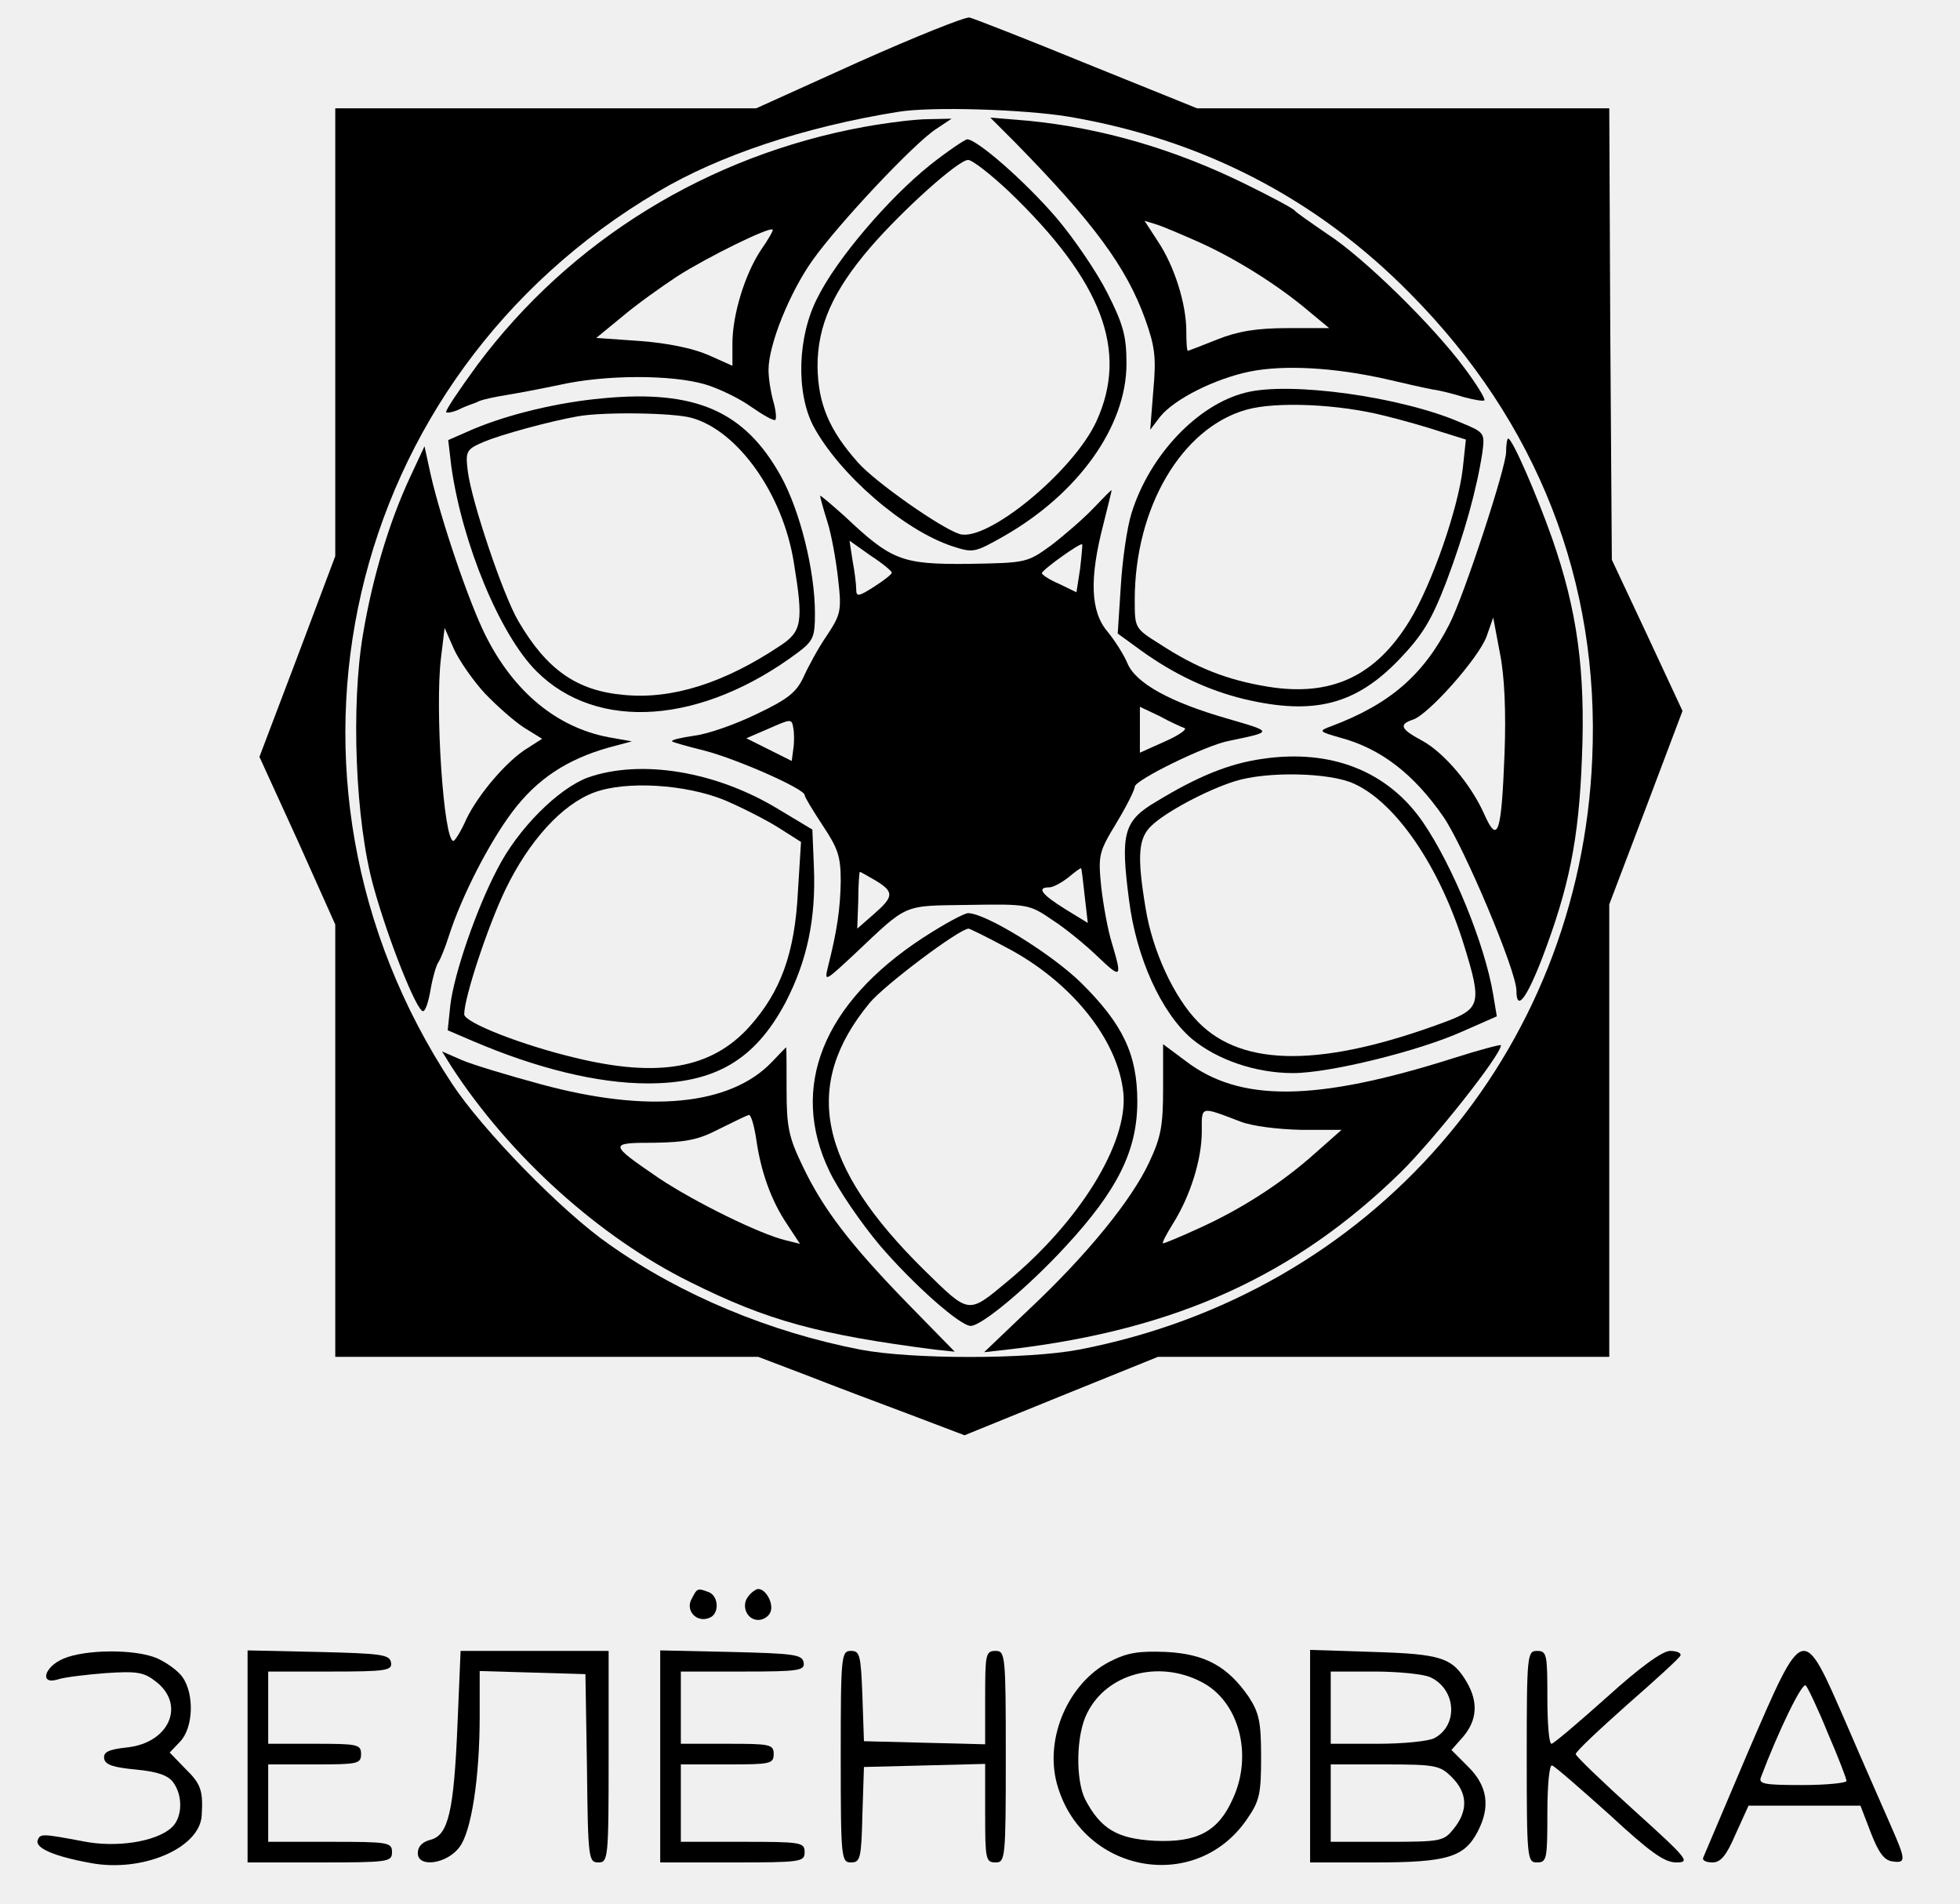
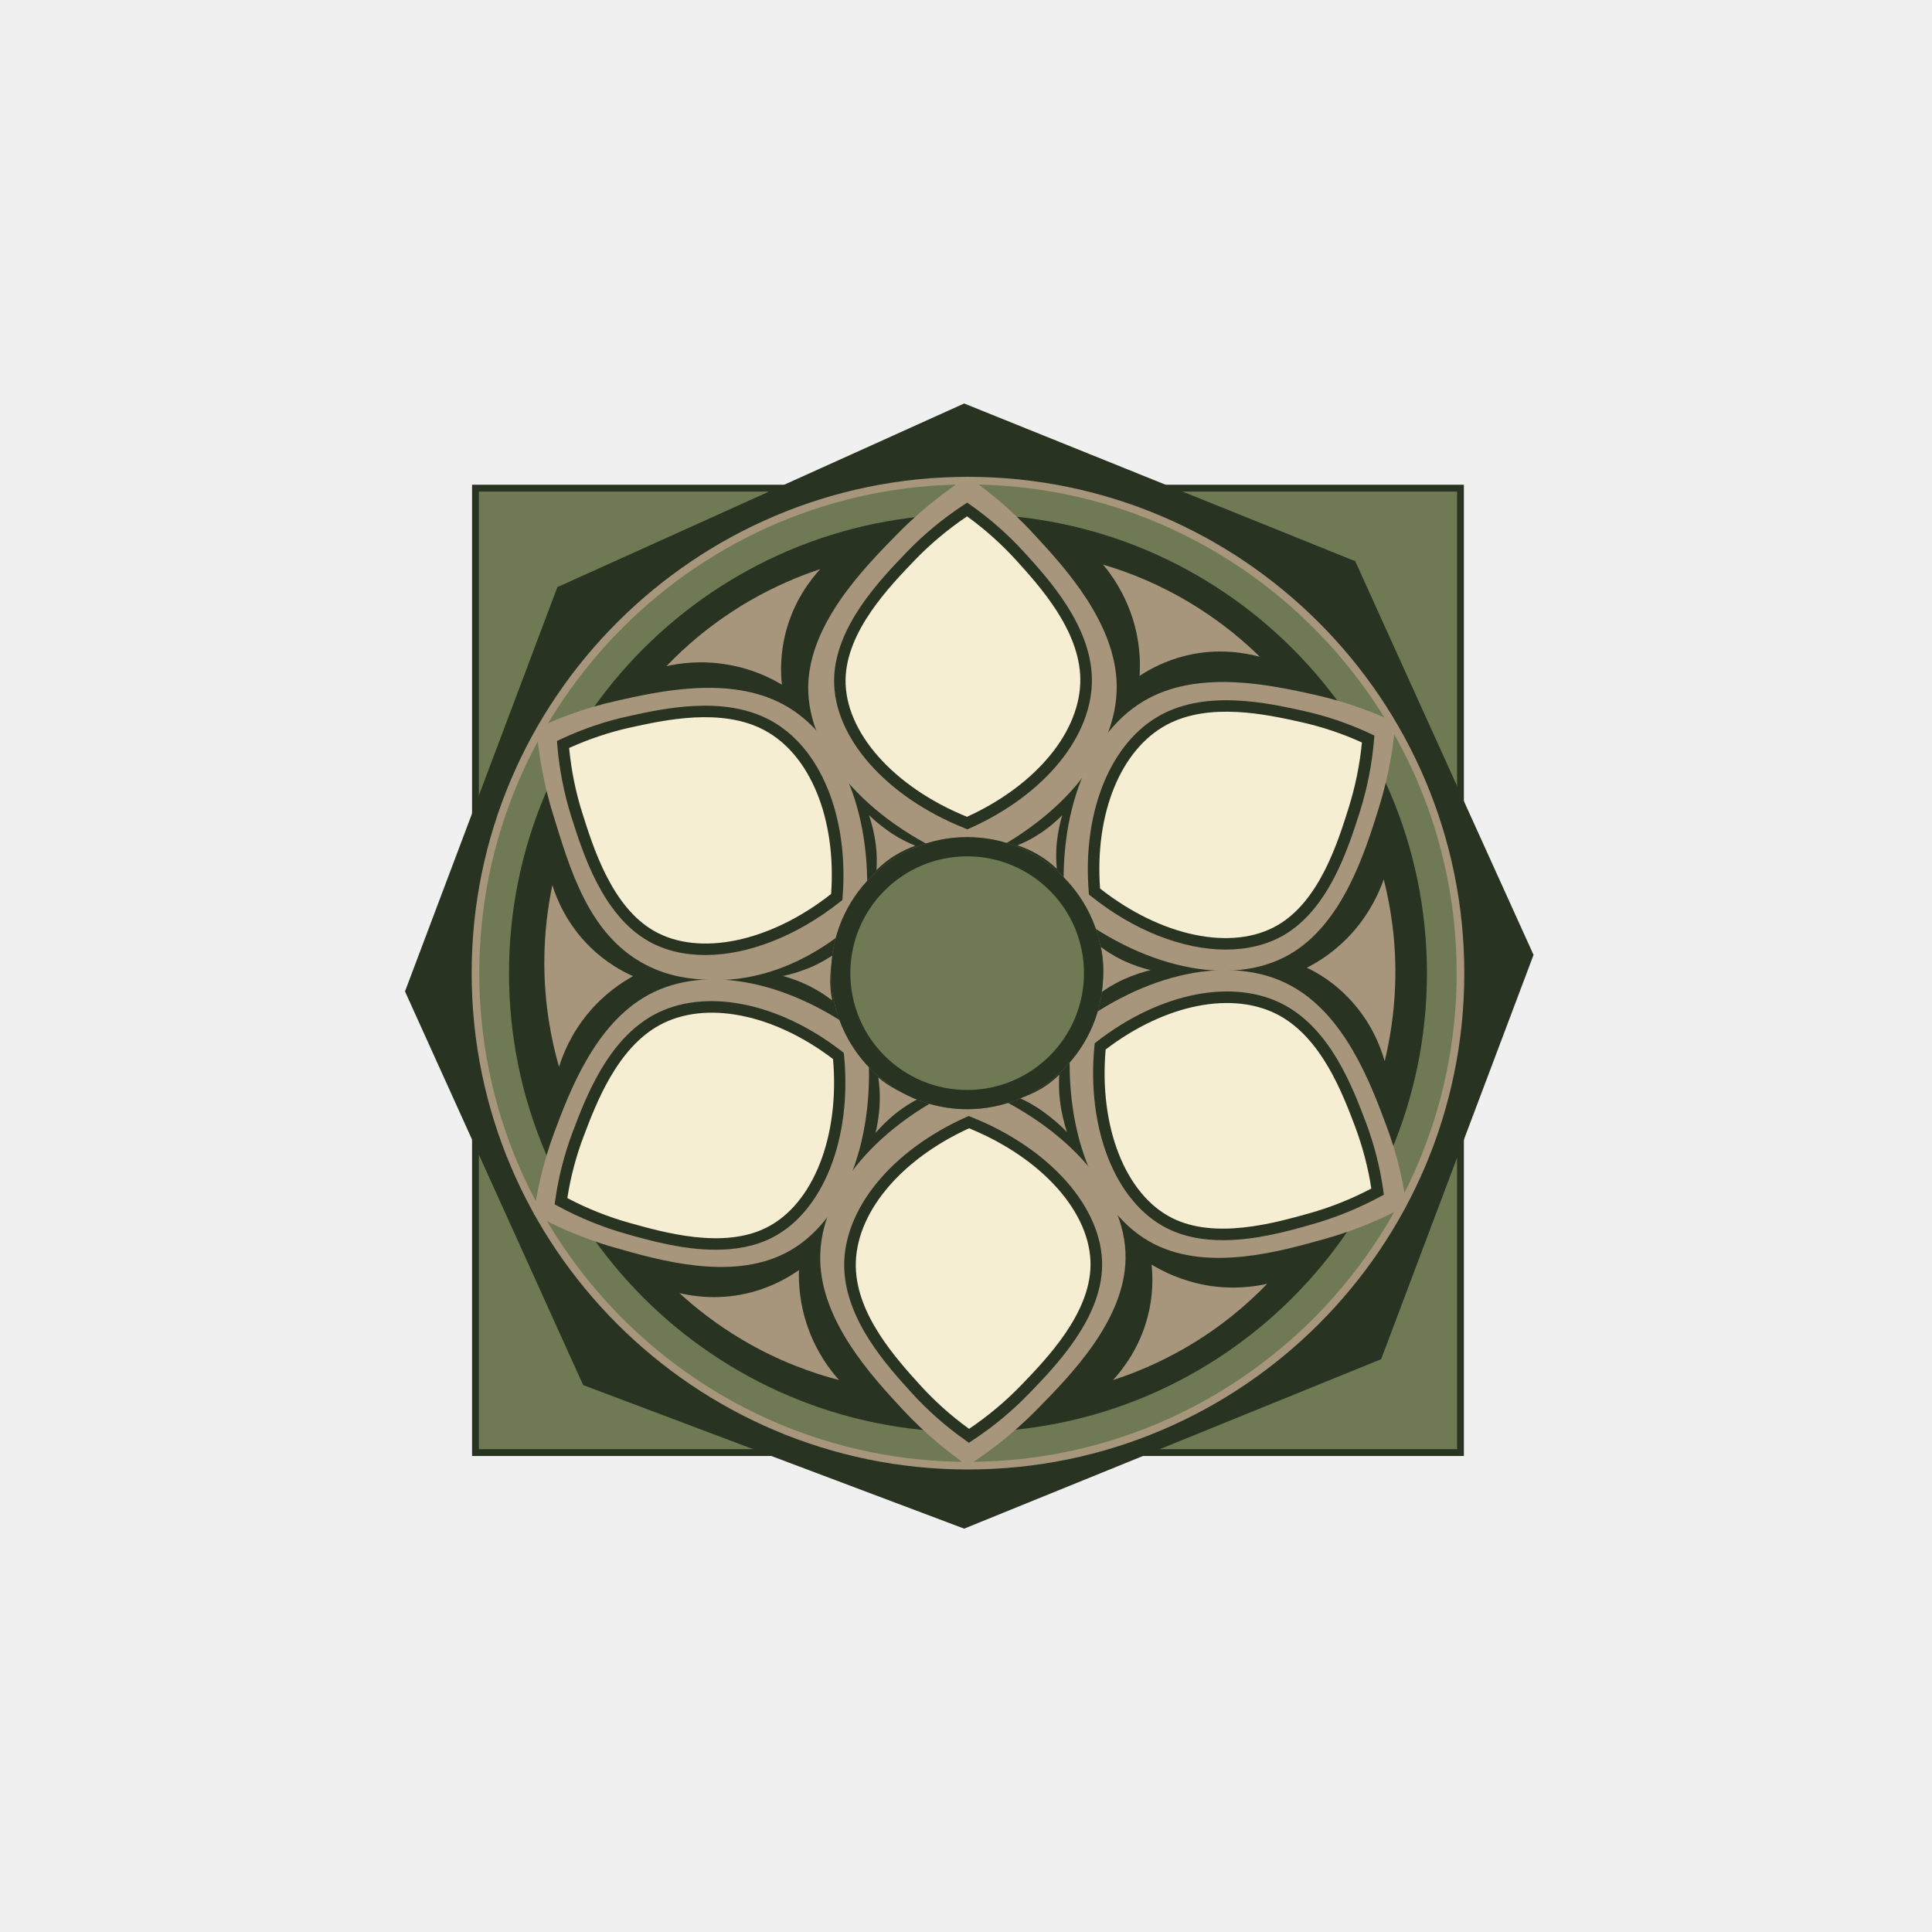
- <svg xmlns="http://www.w3.org/2000/svg" version="1.0" width="380pt" height="369pt" viewBox="0 0 380 369" preserveAspectRatio="xMidYMid meet">
-   <g transform="translate(0,369) scale(0.1,-0.1)" fill="#000000" stroke="none">
-     <path d="M1665 3570 l-199 -90 -408 0 -408 0 0 -434 0 -434 -73 -194 -74 -195 74 -162 73 -163 0 -419 0 -419 410 0 410 0 92 -35 c51 -20 141 -54 200 -76 l108 -41 187 76 188 76 438 0 437 0 0 439 0 438 71 187 71 188 -68 146 -69 147 -3 438 -2 437 -400 0 -399 0 -213 86 c-117 48 -220 88 -228 90 -8 2 -105 -37 -215 -86z m406 -106 c260 -44 482 -159 663 -343 247 -249 368 -559 353 -901 -24 -573 -428 -1037 -995 -1146 -100 -19 -324 -19 -424 0 -175 34 -347 105 -487 204 -91 63 -246 222 -305 312 -390 592 -211 1368 399 1728 119 71 285 126 465 155 64 11 245 5 331 -9z" />
-     <path d="M1675 3444 c-301 -55 -569 -219 -750 -462 -35 -48 -62 -88 -60 -91 2 -2 12 0 22 4 10 5 20 9 23 10 3 1 12 4 20 8 8 3 31 8 50 11 19 3 67 12 105 20 89 20 217 20 282 1 27 -8 68 -28 90 -44 23 -16 43 -27 46 -25 3 3 1 20 -4 37 -5 18 -9 44 -9 60 0 49 41 150 85 212 51 72 198 228 240 255 l30 20 -45 -1 c-25 0 -81 -7 -125 -15z m-200 -239 c-31 -47 -55 -125 -55 -181 l0 -43 -47 21 c-30 13 -79 23 -132 27 l-85 6 50 41 c27 23 76 58 108 79 58 37 178 96 184 90 2 -1 -9 -20 -23 -40z" />
-     <path d="M1968 3414 c152 -155 216 -242 252 -342 19 -53 22 -74 16 -139 l-6 -76 19 25 c27 34 106 74 175 88 66 13 162 8 264 -15 34 -8 74 -17 90 -20 15 -2 42 -9 61 -15 19 -5 36 -8 39 -6 2 3 -15 31 -39 63 -59 80 -194 213 -265 259 -32 22 -61 42 -64 46 -3 4 -46 27 -95 51 -138 68 -279 109 -422 123 l-73 6 48 -48z m358 -194 c71 -32 152 -83 210 -132 l41 -34 -81 0 c-59 0 -96 -6 -136 -22 -30 -12 -56 -22 -57 -22 -2 0 -3 17 -3 38 0 53 -23 126 -55 174 l-26 40 23 -7 c13 -4 50 -20 84 -35z" />
-     <path d="M1803 3370 c-80 -64 -181 -182 -218 -257 -39 -75 -42 -184 -8 -249 50 -93 175 -202 270 -233 40 -13 43 -12 98 19 146 83 239 214 239 335 0 53 -6 76 -37 137 -20 40 -65 106 -99 146 -62 72 -154 152 -173 152 -5 -1 -38 -23 -72 -50z m154 -52 c180 -173 231 -308 169 -444 -44 -97 -213 -236 -266 -219 -37 12 -165 102 -197 139 -56 63 -77 114 -78 186 0 79 30 146 102 230 63 73 171 170 190 170 8 0 44 -28 80 -62z" />
-     <path d="M2415 2929 c-93 -23 -186 -121 -221 -233 -9 -28 -18 -92 -21 -142 l-6 -92 44 -32 c65 -47 131 -78 201 -95 135 -32 216 -11 300 76 46 48 63 76 92 151 35 93 59 179 70 251 5 38 4 39 -42 58 -115 50 -331 80 -417 58z m270 -45 c33 -8 82 -22 109 -31 l48 -15 -6 -56 c-9 -78 -60 -225 -103 -295 -66 -108 -152 -148 -275 -128 -79 13 -138 36 -210 83 -48 30 -48 31 -48 85 0 179 91 334 217 369 57 16 178 11 268 -12z" />
-     <path d="M1169 2918 c-88 -8 -183 -31 -252 -60 l-48 -21 6 -51 c21 -149 94 -326 165 -397 118 -118 321 -103 508 37 29 22 32 30 32 75 0 83 -29 199 -66 266 -70 126 -165 168 -345 151z m172 -38 c90 -25 177 -148 198 -280 19 -116 16 -134 -27 -162 -108 -72 -209 -104 -302 -95 -92 8 -150 49 -205 143 -30 51 -90 230 -98 290 -5 40 -3 43 32 58 34 14 125 39 181 49 50 9 186 7 221 -3z" />
-     <path d="M2920 2814 c0 -30 -82 -280 -110 -334 -50 -98 -115 -155 -230 -198 -24 -9 -23 -10 19 -22 78 -21 142 -70 200 -154 40 -59 141 -298 141 -336 0 -41 19 -17 50 63 52 137 71 229 77 387 7 170 -9 287 -58 427 -30 85 -77 193 -85 193 -2 0 -4 -12 -4 -26z m-3 -584 c-6 -156 -13 -177 -39 -119 -26 59 -79 121 -122 144 -41 22 -44 31 -17 40 30 9 128 120 143 161 l13 37 13 -69 c9 -44 12 -114 9 -194z" />
-     <path d="M795 2765 c-41 -88 -73 -196 -91 -303 -24 -140 -15 -364 20 -490 29 -105 84 -242 96 -242 5 0 11 19 15 43 4 23 11 47 15 52 4 6 13 28 20 50 25 78 78 181 123 241 48 64 106 102 187 125 l45 12 -45 8 c-100 19 -183 87 -238 196 -32 63 -87 225 -107 313 l-12 55 -28 -60z m145 -419 c24 -25 58 -55 77 -67 l34 -21 -28 -18 c-40 -24 -96 -90 -119 -138 -10 -23 -22 -42 -25 -42 -19 0 -36 258 -24 355 l7 58 18 -41 c10 -22 37 -61 60 -86z" />
-     <path d="M2119 2704 c-18 -19 -55 -51 -81 -71 -47 -34 -48 -34 -161 -36 -128 -1 -148 6 -239 92 -27 24 -48 42 -48 40 0 -2 6 -25 14 -50 8 -25 17 -75 21 -112 7 -61 5 -68 -22 -109 -16 -23 -36 -60 -45 -80 -14 -30 -30 -43 -91 -72 -41 -20 -95 -39 -121 -42 -26 -4 -45 -8 -43 -11 2 -2 31 -10 63 -18 62 -16 194 -74 194 -86 0 -4 16 -30 35 -59 30 -45 35 -60 35 -109 -1 -53 -7 -95 -25 -166 -7 -29 -5 -27 51 25 106 100 92 94 222 96 115 2 118 1 162 -29 25 -16 64 -48 88 -71 46 -44 48 -42 28 25 -8 25 -17 75 -21 110 -6 61 -5 67 29 123 20 33 36 65 36 71 0 13 139 81 183 89 86 18 86 17 -3 43 -112 32 -178 69 -194 107 -7 17 -25 45 -39 62 -33 39 -35 103 -8 207 9 37 17 67 16 67 -1 0 -17 -16 -36 -36z m-390 -124 c0 -3 -15 -15 -34 -27 -31 -20 -35 -20 -35 -5 0 9 -3 34 -7 55 l-6 39 41 -29 c23 -15 41 -30 41 -33z m365 7 l-7 -45 -33 16 c-19 8 -34 18 -34 21 1 7 74 59 78 56 1 -1 -1 -22 -4 -48z m202 -308 c7 -2 -10 -14 -37 -26 l-49 -22 0 45 0 44 38 -18 c20 -11 42 -21 48 -23z m-758 -41 l-3 -23 -44 22 -44 22 44 19 c43 19 44 19 47 1 2 -10 2 -29 0 -41z m565 -285 l6 -52 -44 27 c-45 28 -56 42 -31 42 8 0 24 9 37 19 13 11 24 19 25 18 1 -1 4 -25 7 -54z m-405 30 c36 -22 35 -31 -4 -65 l-32 -28 2 55 c0 30 2 55 3 55 2 0 15 -8 31 -17z" />
-     <path d="M2447 2219 c-64 -9 -125 -34 -204 -82 -65 -38 -71 -62 -54 -192 14 -111 62 -217 121 -268 49 -41 124 -67 197 -67 71 0 245 43 329 81 l66 29 -7 42 c-16 97 -78 249 -136 334 -68 99 -178 143 -312 123z m178 -48 c82 -37 167 -162 214 -315 34 -110 31 -121 -35 -146 -238 -89 -394 -89 -480 -2 -48 48 -90 140 -103 222 -17 102 -14 136 12 160 27 26 107 69 162 86 61 19 182 17 230 -5z" />
-     <path d="M1140 2183 c-57 -21 -136 -99 -176 -178 -40 -76 -84 -203 -91 -264 l-5 -48 49 -21 c124 -53 242 -82 339 -82 131 0 208 46 267 157 42 81 59 162 55 262 l-3 73 -65 39 c-121 74 -267 98 -370 62z m265 -44 c33 -14 80 -38 104 -53 l44 -28 -6 -96 c-6 -119 -33 -194 -94 -262 -73 -81 -176 -100 -339 -60 -101 24 -214 68 -214 84 0 32 45 169 80 242 46 95 110 165 172 188 62 23 177 16 253 -15z" />
-     <path d="M1789 1872 c-194 -127 -259 -290 -181 -452 17 -36 61 -100 97 -143 64 -75 156 -157 177 -157 21 0 110 74 183 153 102 110 140 187 140 282 0 91 -28 150 -109 230 -57 56 -185 135 -219 135 -8 0 -48 -22 -88 -48z m161 -18 c127 -66 218 -180 228 -283 9 -97 -85 -249 -225 -365 -77 -64 -73 -64 -161 22 -206 203 -238 358 -106 518 28 34 174 144 192 144 2 0 35 -16 72 -36z" />
-     <path d="M2255 1581 c0 -73 -4 -95 -27 -144 -34 -73 -121 -180 -233 -285 l-87 -83 53 6 c320 38 550 143 754 342 65 64 195 228 195 247 0 2 -42 -9 -92 -25 -268 -85 -415 -86 -520 -5 l-43 32 0 -85z m150 -65 c23 -9 73 -15 118 -16 l78 0 -52 -46 c-65 -58 -143 -108 -225 -145 -35 -16 -66 -29 -69 -29 -3 0 6 17 19 38 34 54 56 125 56 179 0 50 -4 49 75 19z" />
-     <path d="M1496 1631 c-81 -84 -239 -99 -446 -43 -63 17 -133 38 -154 47 l-39 17 18 -29 c113 -174 287 -331 463 -418 150 -75 250 -102 475 -131 l38 -4 -90 92 c-112 115 -165 184 -205 268 -27 56 -31 76 -31 148 0 45 0 82 -1 82 0 0 -13 -13 -28 -29z m-30 -148 c9 -64 29 -120 60 -166 l25 -38 -28 7 c-50 12 -176 74 -245 120 -98 67 -99 69 -9 69 62 1 86 6 126 27 28 14 53 26 57 27 4 0 10 -20 14 -46z" />
-     <path d="M1341 591 c-13 -23 10 -47 34 -37 20 7 19 42 -1 50 -22 8 -22 8 -33 -13z" />
-     <path d="M1451 596 c-15 -18 -3 -46 19 -46 10 0 21 7 24 16 6 16 -9 44 -24 44 -4 0 -13 -6 -19 -14z" />
-     <path d="M123 475 c-38 -16 -47 -52 -10 -40 12 4 54 9 92 12 61 4 74 2 98 -17 57 -45 25 -118 -56 -127 -37 -4 -47 -9 -45 -22 2 -12 19 -17 62 -21 41 -4 62 -11 72 -25 19 -26 18 -69 -4 -88 -30 -27 -107 -39 -171 -26 -80 15 -83 15 -88 2 -5 -15 31 -31 102 -44 100 -19 211 28 216 91 3 49 -1 62 -32 92 l-30 31 20 21 c26 27 28 92 5 125 -9 13 -32 29 -50 37 -43 18 -139 17 -181 -1z" />
-     <path d="M480 285 l0 -205 140 0 c133 0 140 1 140 20 0 19 -7 20 -120 20 l-120 0 0 75 0 75 90 0 c83 0 90 1 90 20 0 19 -7 20 -90 20 l-90 0 0 70 0 70 121 0 c109 0 120 2 117 18 -3 15 -19 17 -141 20 l-137 3 0 -206z" />
-     <path d="M887 348 c-7 -170 -18 -215 -52 -224 -16 -4 -25 -13 -25 -26 0 -29 57 -21 81 12 23 30 39 135 39 253 l0 88 103 -3 102 -3 3 -182 c2 -175 3 -183 22 -183 19 0 20 7 20 205 l0 205 -144 0 -143 0 -6 -142z" />
-     <path d="M1280 285 l0 -205 140 0 c133 0 140 1 140 20 0 19 -7 20 -120 20 l-120 0 0 75 0 75 90 0 c83 0 90 1 90 20 0 19 -7 20 -90 20 l-90 0 0 70 0 70 121 0 c109 0 120 2 117 18 -3 15 -19 17 -141 20 l-137 3 0 -206z" />
-     <path d="M1630 285 c0 -197 1 -205 20 -205 18 0 20 8 22 93 l3 92 118 3 117 3 0 -96 c0 -88 1 -95 20 -95 19 0 20 7 20 205 0 198 -1 205 -20 205 -19 0 -20 -7 -20 -90 l0 -91 -117 3 -118 3 -3 88 c-3 79 -5 87 -22 87 -19 0 -20 -8 -20 -205z" />
-     <path d="M2151 469 c-79 -41 -126 -147 -102 -236 47 -173 268 -215 368 -70 25 36 28 49 28 121 0 69 -4 86 -24 117 -41 59 -84 83 -160 87 -53 2 -75 -1 -110 -19z m178 -39 c73 -37 101 -141 61 -227 -28 -63 -69 -85 -152 -81 -72 4 -104 23 -134 80 -19 38 -18 126 4 168 38 76 138 103 221 60z" />
-     <path d="M2540 286 l0 -206 125 0 c141 0 174 10 200 60 25 48 19 88 -18 125 l-33 33 23 26 c27 32 29 67 7 105 -28 48 -50 55 -181 59 l-123 4 0 -206z m233 153 c50 -23 55 -93 8 -118 -11 -6 -60 -11 -110 -11 l-91 0 0 70 0 70 85 0 c46 0 95 -5 108 -11z m42 -194 c30 -30 32 -64 4 -99 -20 -25 -24 -26 -130 -26 l-109 0 0 75 0 75 105 0 c99 0 107 -2 130 -25z" />
-     <path d="M2960 285 c0 -198 1 -205 20 -205 19 0 20 7 20 96 0 55 4 94 9 92 5 -1 55 -45 111 -95 80 -74 107 -93 130 -93 28 0 22 7 -82 101 -62 56 -113 105 -113 109 0 5 45 47 100 96 55 48 102 91 103 95 2 5 -7 9 -20 9 -15 0 -59 -32 -123 -90 -55 -49 -103 -90 -107 -90 -5 0 -8 41 -8 90 0 83 -1 90 -20 90 -19 0 -20 -7 -20 -205z" />
-     <path d="M3389 294 c-46 -108 -85 -200 -87 -205 -2 -5 6 -9 18 -9 16 0 27 13 45 55 l25 55 109 0 108 0 20 -52 c15 -39 26 -54 42 -56 27 -4 26 3 -3 69 -13 30 -52 118 -86 197 -86 197 -82 198 -191 -54z m155 36 c20 -46 36 -88 36 -92 0 -4 -39 -8 -86 -8 -73 0 -85 2 -80 15 34 90 80 185 87 178 4 -4 24 -46 43 -93z" />
+ <svg xmlns="http://www.w3.org/2000/svg" version="1.1" x="0px" y="0px" viewBox="0 0 1417.3 1417.3" style="enable-background:new 0 0 1417.3 1417.3;" xml:space="preserve">
+   <style type="text/css">
+ 	.st0{fill:#FDFEFE;}
+ 	.st1{fill:#293321;}
+ 	.st2{fill:#6F7A55;}
+ 	.st3{fill:#A7957C;}
+ 	.st4{fill:#F6EED2;}
+ 	.st5{fill:none;stroke:#A37E4D;stroke-width:2;stroke-miterlimit:10;}
+ 	.st6{fill:none;stroke:#A37E4D;stroke-miterlimit:10;}
+ 	.st7{fill:none;}
+ 	.st8{fill:none;stroke:#A37E4D;stroke-width:0.75;stroke-linecap:round;stroke-linejoin:round;stroke-miterlimit:10;}
+ 	.st9{fill:#A37E4D;}
+ 	.st10{fill:#6F7A55;stroke:#293321;stroke-width:2;stroke-miterlimit:10;}
+ 	.st11{fill:#6F7A55;stroke:#293321;stroke-width:5;stroke-miterlimit:10;}
+ 	.st12{fill:#FDFEFE;stroke:#212221;stroke-width:2;stroke-miterlimit:10;}
+ 	.st13{fill:#212221;}
+ 	.st14{fill:#FFFFFF;}
+ 	.st15{fill:#385A40;}
+ 	.st16{fill:#314E42;}
+ 	.st17{fill:#D9D9CF;}
+ 	.st18{fill:#A3B28B;}
+ 	.st19{fill:#30572F;}
+ 	.st20{fill:#1A281F;}
+ 	.st21{fill:#E7E99C;}
+ 	.st22{fill:#90AA53;}
+ 	.st23{fill:#1B2E35;}
+ </style>
+   <g id="Слой_2">
+ </g>
+   <g id="Слой_1">
+     <rect x="348.8" y="358.1" class="st11" width="722.6" height="707.5" />
+     <path class="st1" d="M1125,700.5L994.2,411.7c-95.6-38.6-191.3-77.2-286.9-115.7c-99.5,44.9-199,89.8-298.4,134.7L297.1,727.3   l130.7,288.8c93.2,35.1,186.3,70.2,279.5,105.3c102-41.4,203.9-82.8,305.9-124.3L1125,700.5z" />
+     <circle class="st4" cx="709.5" cy="711.9" r="310.2" />
+     <g>
+       <circle class="st2" cx="710.1" cy="713.9" r="361.3" />
+       <path class="st3" d="M710.1,1078C509.3,1078,346,914.7,346,713.9c0-200.8,163.4-364.1,364.1-364.1s364.1,163.4,364.1,364.1    C1074.3,914.7,910.9,1078,710.1,1078z M710.1,355.4c-197.7,0-358.5,160.8-358.5,358.5s160.8,358.5,358.5,358.5    s358.5-160.8,358.5-358.5S907.8,355.4,710.1,355.4z" />
+     </g>
+     <circle class="st1" cx="710.1" cy="713.9" r="336.7" />
+     <path class="st3" d="M709.9,349.7c-13.7,8.9-32.5,22.5-51.8,42.2c-24.6,25.1-64.4,65.7-65.2,111.5C592.1,554.7,640.5,606,710,633.1   c64.8-28.5,110.1-79.2,109.2-130.6c-0.8-45.8-38.3-86.4-60.7-110.6C740.5,372.3,722.6,358.5,709.9,349.7z" />
+     <g>
+       <path class="st4" d="M709.5,373.7c-10.9,7.2-26,18.3-41.3,34.3c-19.6,20.4-51.4,53.4-52,90.5c-0.7,41.6,37.9,83.3,93.4,105.3    c51.8-23.1,87.9-64.3,87.2-106c-0.6-37.2-30.6-70.2-48.4-89.8C733.9,392,719.7,380.9,709.5,373.7z" />
+       <path class="st1" d="M709.7,608.4l-1.7-0.7c-58.1-23.1-96.7-67-96.1-109.2c0.6-38.7,33.5-72.9,53.1-93.3    c12.6-13.1,26.7-24.8,42.1-34.9l2.4-1.6l2.4,1.7c14.5,10.2,27.8,21.9,39.6,34.9c18.3,20.1,48.8,53.8,49.5,92.5    c0.7,42.1-34.5,85.2-89.7,109.9L709.7,608.4z M709.4,378.8c-13.9,9.4-26.7,20.1-38.2,32c-18.8,19.6-50.3,52.2-50.9,87.7    c-0.6,38.4,35.1,78.8,89.1,100.7c51.2-23.4,83.7-63.1,83.1-101.4c-0.6-35.7-29.9-67.9-47.3-87.1    C734.5,399,722.5,388.2,709.4,378.8z" />
+     </g>
+     <path class="st3" d="M709.9,1075.2c13.6-8.7,32.2-22.2,51.3-41.7c24.3-24.8,63.8-64.9,64.5-110.1c0.8-50.6-47.1-101.3-115.9-128   c-64.2,28.1-109,78.2-108.1,128.9c0.8,45.2,37.9,85.3,60,109.2C679.7,1052.9,697.3,1066.5,709.9,1075.2z" />
+     <g>
+       <path class="st4" d="M710.8,1053.3c10.9-7.2,26-18.3,41.3-34.3c19.6-20.4,51.4-53.4,52-90.5c0.7-41.6-37.9-83.3-93.4-105.3    c-51.8,23.1-87.9,64.3-87.2,106c0.6,37.2,30.6,70.2,48.4,89.8C686.4,1035,700.7,1046.2,710.8,1053.3z" />
+       <path class="st1" d="M710.8,1058.4l-2.4-1.7c-14.5-10.2-27.8-21.9-39.6-34.9c-18.3-20.1-48.8-53.8-49.5-92.5    c-0.7-42.1,34.5-85.2,89.7-109.9l1.7-0.7l1.7,0.7c58.1,23.1,96.7,67,96.1,109.2c-0.6,38.7-33.5,72.9-53.2,93.3    c-12.6,13.1-26.7,24.8-42.1,34.9L710.8,1058.4z M710.9,827.7c-51.2,23.4-83.7,63.1-83.1,101.4c0.6,35.7,29.9,67.9,47.3,87.1    c10.7,11.8,22.7,22.5,35.8,32c13.9-9.4,26.7-20.1,38.2-32c18.8-19.5,50.3-52.2,50.9-87.7C800.6,890,764.8,849.7,710.9,827.7z" />
+     </g>
+     <path class="st3" d="M391.6,890.8c13.7,7.5,33.7,17.1,59.2,24.4c32.5,9.3,85.1,24.4,124.9,4.3c44.6-22.5,67.7-86.3,60.5-156.9   c-53.1-41.5-116.8-56.7-160.7-32.7c-39.2,21.4-57.8,71.2-68.9,100.9C397.6,854.9,393.6,876.1,391.6,890.8z" />
+     <g>
+       <path class="st4" d="M411.6,881.2c11.3,6.1,28,14,49,19.9c26.9,7.5,70.5,19.8,103.7,3.1c37.1-18.7,56.5-71.4,50.8-129.7    c-43.9-34.1-96.8-46.4-133.3-26.4c-32.6,17.8-48.2,59-57.5,83.5C416.7,851.6,413.3,869.1,411.6,881.2z" />
+       <path class="st1" d="M525,916.8c-24.3,0-48.5-6.8-65.5-11.6c-17.3-4.9-34.1-11.7-50-20.3l-2.6-1.4l0.4-2.9    c2.4-17.3,6.8-34.2,12.9-50.4c9.5-25.2,25.5-67.2,59.4-85.7c36.9-20.1,91.1-9.6,138,26.8l1.4,1.1l0.2,1.8    c5.9,61.1-15.4,114.9-53.1,133.9C553.4,914.5,539.2,916.8,525,916.8z M416.2,878.9c14.5,7.7,29.9,13.8,45.6,18.2    c25.8,7.2,69,19.4,100.6,3.4c34.2-17.2,53.7-66.8,48.7-123.6c-43.9-33.4-93.7-43.2-127.2-24.9c-31.2,17-46.5,57.2-55.6,81.2    C422.7,847.9,418.6,863.2,416.2,878.9z" />
+     </g>
+     <path class="st3" d="M393.6,534.4c1.3,15.8,4.3,37.8,12.1,62.9c12.5,40.5,26.1,88.5,67.7,110.3c18.3,9.6,35.1,10.6,45.4,11.2   c61,3.2,105.2-38.4,116.5-49.7c5.7-67.2-16.7-128.8-61-152.5c-39.5-21.1-91.4-9.4-122.3-2.4C426.9,519.8,407,528,393.6,534.4z" />
+     <g>
+       <path class="st4" d="M413,546.1c1.1,12.8,3.6,31.1,10.2,51.9c8.4,26.6,22.1,69.9,54.2,88.4c36,20.8,90.7,8.1,136.3-28.5    c4.5-55.4-14.2-106.3-51-126c-32.8-17.5-75.8-8-101.4-2.4C440.6,534.2,424.1,540.9,413,546.1z" />
+       <path class="st1" d="M517.4,700.6c-15.6,0-30-3.4-42.1-10.4c-33.5-19.4-47.6-64.1-56.1-90.8c-5.4-17.1-8.9-34.9-10.4-52.9    l-0.2-2.9l2.7-1.3c15.8-7.4,32.4-13.1,49.3-16.8c26.3-5.8,70.2-15.5,104.3,2.8c37.1,19.8,57.9,70.9,53.2,130.1l-0.1,1.8l-1.4,1.1    C584.4,686.9,548.6,700.6,517.4,700.6z M417.5,548.7c1.6,16.4,4.8,32.5,9.8,48.1c8.1,25.6,21.6,68.3,52.3,86    c33.2,19.2,85.3,8.3,130.1-27c3.9-55-15.1-102-48.9-120.1c-31.4-16.8-73.3-7.5-98.4-2C447,537.1,431.9,542.2,417.5,548.7z" />
+     </g>
+     <path class="st3" d="M1031.8,884.4c-13.7,7.5-33.8,17.1-59.4,24.3c-32.6,9.2-85.4,24.2-125.4,4.1c-44.9-22.6-68.1-86.5-61.1-157.2   c53.2-41.5,117.2-56.5,161.3-32.4c39.4,21.5,58.2,71.4,69.3,101.2C1025.7,848.5,1029.8,869.7,1031.8,884.4z" />
+     <g>
+       <path class="st4" d="M1010.6,874.2c-11.3,6.1-28,14-49,19.9c-26.9,7.5-70.5,19.8-103.7,3.1c-37.1-18.7-56.5-71.4-50.8-129.7    c43.9-34.1,96.8-46.4,133.3-26.4c32.6,17.8,48.2,59,57.5,83.5C1005.5,844.6,1008.9,862.1,1010.6,874.2z" />
+       <path class="st1" d="M897.2,909.8c-14.2,0-28.4-2.3-41.2-8.8c-37.7-19-59.1-72.8-53.1-133.9l0.2-1.8l1.4-1.1    c46.9-36.4,101-46.9,138-26.8c34,18.5,49.9,60.6,59.4,85.7c6.1,16.2,10.5,33.2,12.9,50.4l0.4,2.9l-2.6,1.4    c-15.9,8.6-32.7,15.4-49.9,20.3C945.7,903,921.4,909.8,897.2,909.8z M811.1,769.9c-5,56.9,14.5,106.4,48.7,123.6    c31.6,15.9,74.8,3.8,100.6-3.4c15.7-4.4,31-10.5,45.6-18.2c-2.4-15.6-6.5-31-12-45.7c-9.1-24-24.3-64.2-55.6-81.3    C904.8,726.6,855,736.4,811.1,769.9z" />
+     </g>
+     <path class="st3" d="M1023.6,530c-1.2,15.6-4.3,37.7-12.2,63c-10.1,32.3-26.5,84.7-65.3,107.1c-43.5,25.1-109.7,9.6-165-35   c-5.6-67.2,16.9-128.9,61.3-152.7c39.6-21.2,91.6-9.5,122.6-2.6C990.3,515.5,1010.2,523.7,1023.6,530z" />
+     <g>
+       <path class="st4" d="M1003.6,542.1c-1.1,12.8-3.6,31.1-10.2,51.9c-8.4,26.6-22.1,69.9-54.2,88.4c-36,20.8-90.7,8.1-136.3-28.5    c-4.5-55.4,14.2-106.3,51-126c32.8-17.5,75.8-8,101.4-2.4C976,530.2,992.5,536.9,1003.6,542.1z" />
+       <path class="st1" d="M899.2,696.6c-31.2,0-67.1-13.7-99-39.3l-1.4-1.1l-0.1-1.8c-4.8-59.2,16.1-110.2,53.2-130.1    c34.1-18.3,78-8.6,104.3-2.8c16.9,3.7,33.5,9.4,49.3,16.8l2.7,1.3l-0.2,2.9c-1.5,18-5,35.8-10.4,52.9    c-8.5,26.7-22.6,71.4-56.1,90.8C929.2,693.2,914.8,696.6,899.2,696.6z M807,651.8c44.8,35.3,96.9,46.2,130.1,27    c30.7-17.7,44.2-60.5,52.2-86c4.9-15.6,8.2-31.7,9.8-48.1c-14.4-6.6-29.5-11.6-44.8-15c-25.1-5.6-67.1-14.8-98.4,2    C822.1,549.8,803,596.8,807,651.8z" />
+     </g>
+     <path class="st3" d="M637.5,598c1.9,5.6,3.9,13.1,5,21.7c0.9,7.3,0.8,13.6,0.5,18.6c3.5-3.5,8.1-7.5,14-11   c5.2-3.2,10.2-5.3,14.5-6.9c-4.8-1.9-10.9-4.8-17.6-9.2C647,606.6,641.6,601.9,637.5,598z" />
+     <path class="st3" d="M779.3,598c-4.1,4.1-9.7,9.1-16.8,13.7c-6,4-11.6,6.6-16.1,8.4c4.7,1.6,10.3,3.9,16.2,7.5   c5.2,3.2,9.4,6.6,12.7,9.8c-0.5-5.1-0.8-11.7,0-19.4C776.1,610,777.7,603.2,779.3,598z" />
+     <path class="st3" d="M844,711.7c-5.7-1.4-13-3.7-20.7-7.4c-6.6-3.2-11.8-6.6-15.7-9.6c1.1,4.9,1.9,10.9,1.8,17.7   c-0.1,6.1-0.9,11.5-2,15.9c4.2-3,9.8-6.6,17-9.9C831.8,715.1,838.6,713,844,711.7z" />
+     <path class="st3" d="M782.7,830.5c-1.9-6-4-13.8-5.1-22.8c-0.9-7.7-0.9-14.2-0.5-19.3c-3.6,3.5-8.2,7.4-14.2,10.8   c-5.3,3.1-10.3,5.1-14.7,6.4c4.9,2.2,11.1,5.5,17.9,10.5C773,821.1,778.6,826.2,782.7,830.5z" />
+     <path class="st3" d="M642.3,831.1c3.9-4.5,9.3-10.1,16.2-15.4c5.9-4.5,11.3-7.7,15.7-9.9c-4.9-1.2-10.6-3.2-16.6-6.4   c-5.4-2.8-9.8-6-13.3-9c0.8,5.1,1.4,11.9,1,19.9C644.9,818.4,643.6,825.5,642.3,831.1z" />
+     <path class="st3" d="M574.4,716c5.7,1.6,12.9,4,20.6,8c6.5,3.3,11.6,6.9,15.5,9.9c-1-4.9-1.7-10.9-1.4-17.7   c0.2-6.1,1.2-11.4,2.4-15.9c-4.2,2.9-10,6.4-17.3,9.5C586.7,712.9,579.9,714.8,574.4,716z" />
+     <path class="st3" d="M573.6,502.3c-1-9-1.2-22.3,2.6-37.6c5.9-23.6,18.4-39.4,25.5-47.2c-15.1,5-33.1,12.4-52.2,23.5   c-26.9,15.7-46.9,33.3-60.6,47.7c9.4-2.1,25.2-4.5,44.4-1.2C551.7,490.5,565.5,497.4,573.6,502.3z" />
+     <path class="st3" d="M836,495.8c7.6-5,19.2-11.3,34.6-15c23.6-5.6,43.4-1.7,53.6,1c-11.3-11.1-26.1-23.7-44.8-35.6   c-26.3-16.8-51.1-26.4-70.2-32c6.2,7.4,15.5,20.4,21.5,38.9C836.5,470.9,836.6,486.3,836,495.8z" />
+     <path class="st3" d="M958.7,709.9c8.1,3.9,19.6,10.7,30.5,22.1c16.9,17.5,23.7,36.4,26.6,46.5c3.7-15.4,7-34.6,7.7-56.7   c1-31.2-3.5-57.4-8.4-76.7c-3.2,9.1-9.6,23.8-22.4,38.4C980.3,697.6,967.2,705.6,958.7,709.9z" />
+     <path class="st3" d="M844.8,927.7c0.9,9,1.2,22.3-2.7,37.6c-6,23.6-18.5,39.3-25.6,47.1c15.1-4.9,33.1-12.2,52.3-23.2   c27-15.5,47-33.1,60.8-47.4c-9.4,2.1-25.3,4.4-44.4,1.1C866.7,939.6,852.9,932.6,844.8,927.7z" />
+     <path class="st3" d="M586.1,931.7c-7.4,5.2-18.8,11.9-34.1,16.1c-23.5,6.4-43.4,3.2-53.6,0.8c11.7,10.7,26.9,22.8,45.9,34.1   c26.8,15.9,52,24.7,71.2,29.7c-6.4-7.2-16.2-19.9-22.7-38.2C586.5,956.6,585.8,941.2,586.1,931.7z" />
+     <path class="st3" d="M464.4,716.1c-8.3-3.7-19.9-10.1-31.2-21.1c-17.4-16.9-24.9-35.7-28-45.7c-3.2,15.5-5.9,34.8-5.9,56.9   c0,31.2,5.3,57.3,10.8,76.4c2.9-9.2,8.8-24.1,21.2-39.1C443.2,729.1,456.1,720.7,464.4,716.1z" />
+     <g>
+       <circle class="st2" cx="709.5" cy="713.9" r="99.8" />
+       <path class="st1" d="M709.5,628.2c47.2,0,85.7,38.4,85.7,85.7s-38.4,85.7-85.7,85.7s-85.7-38.4-85.7-85.7S662.2,628.2,709.5,628.2     M709.5,614.1c-55.1,0-99.8,44.7-99.8,99.8c0,55.1,44.7,99.8,99.8,99.8c55.1,0,99.8-44.7,99.8-99.8    C809.3,658.8,764.6,614.1,709.5,614.1L709.5,614.1z" />
+     </g>
  </g>
</svg>
